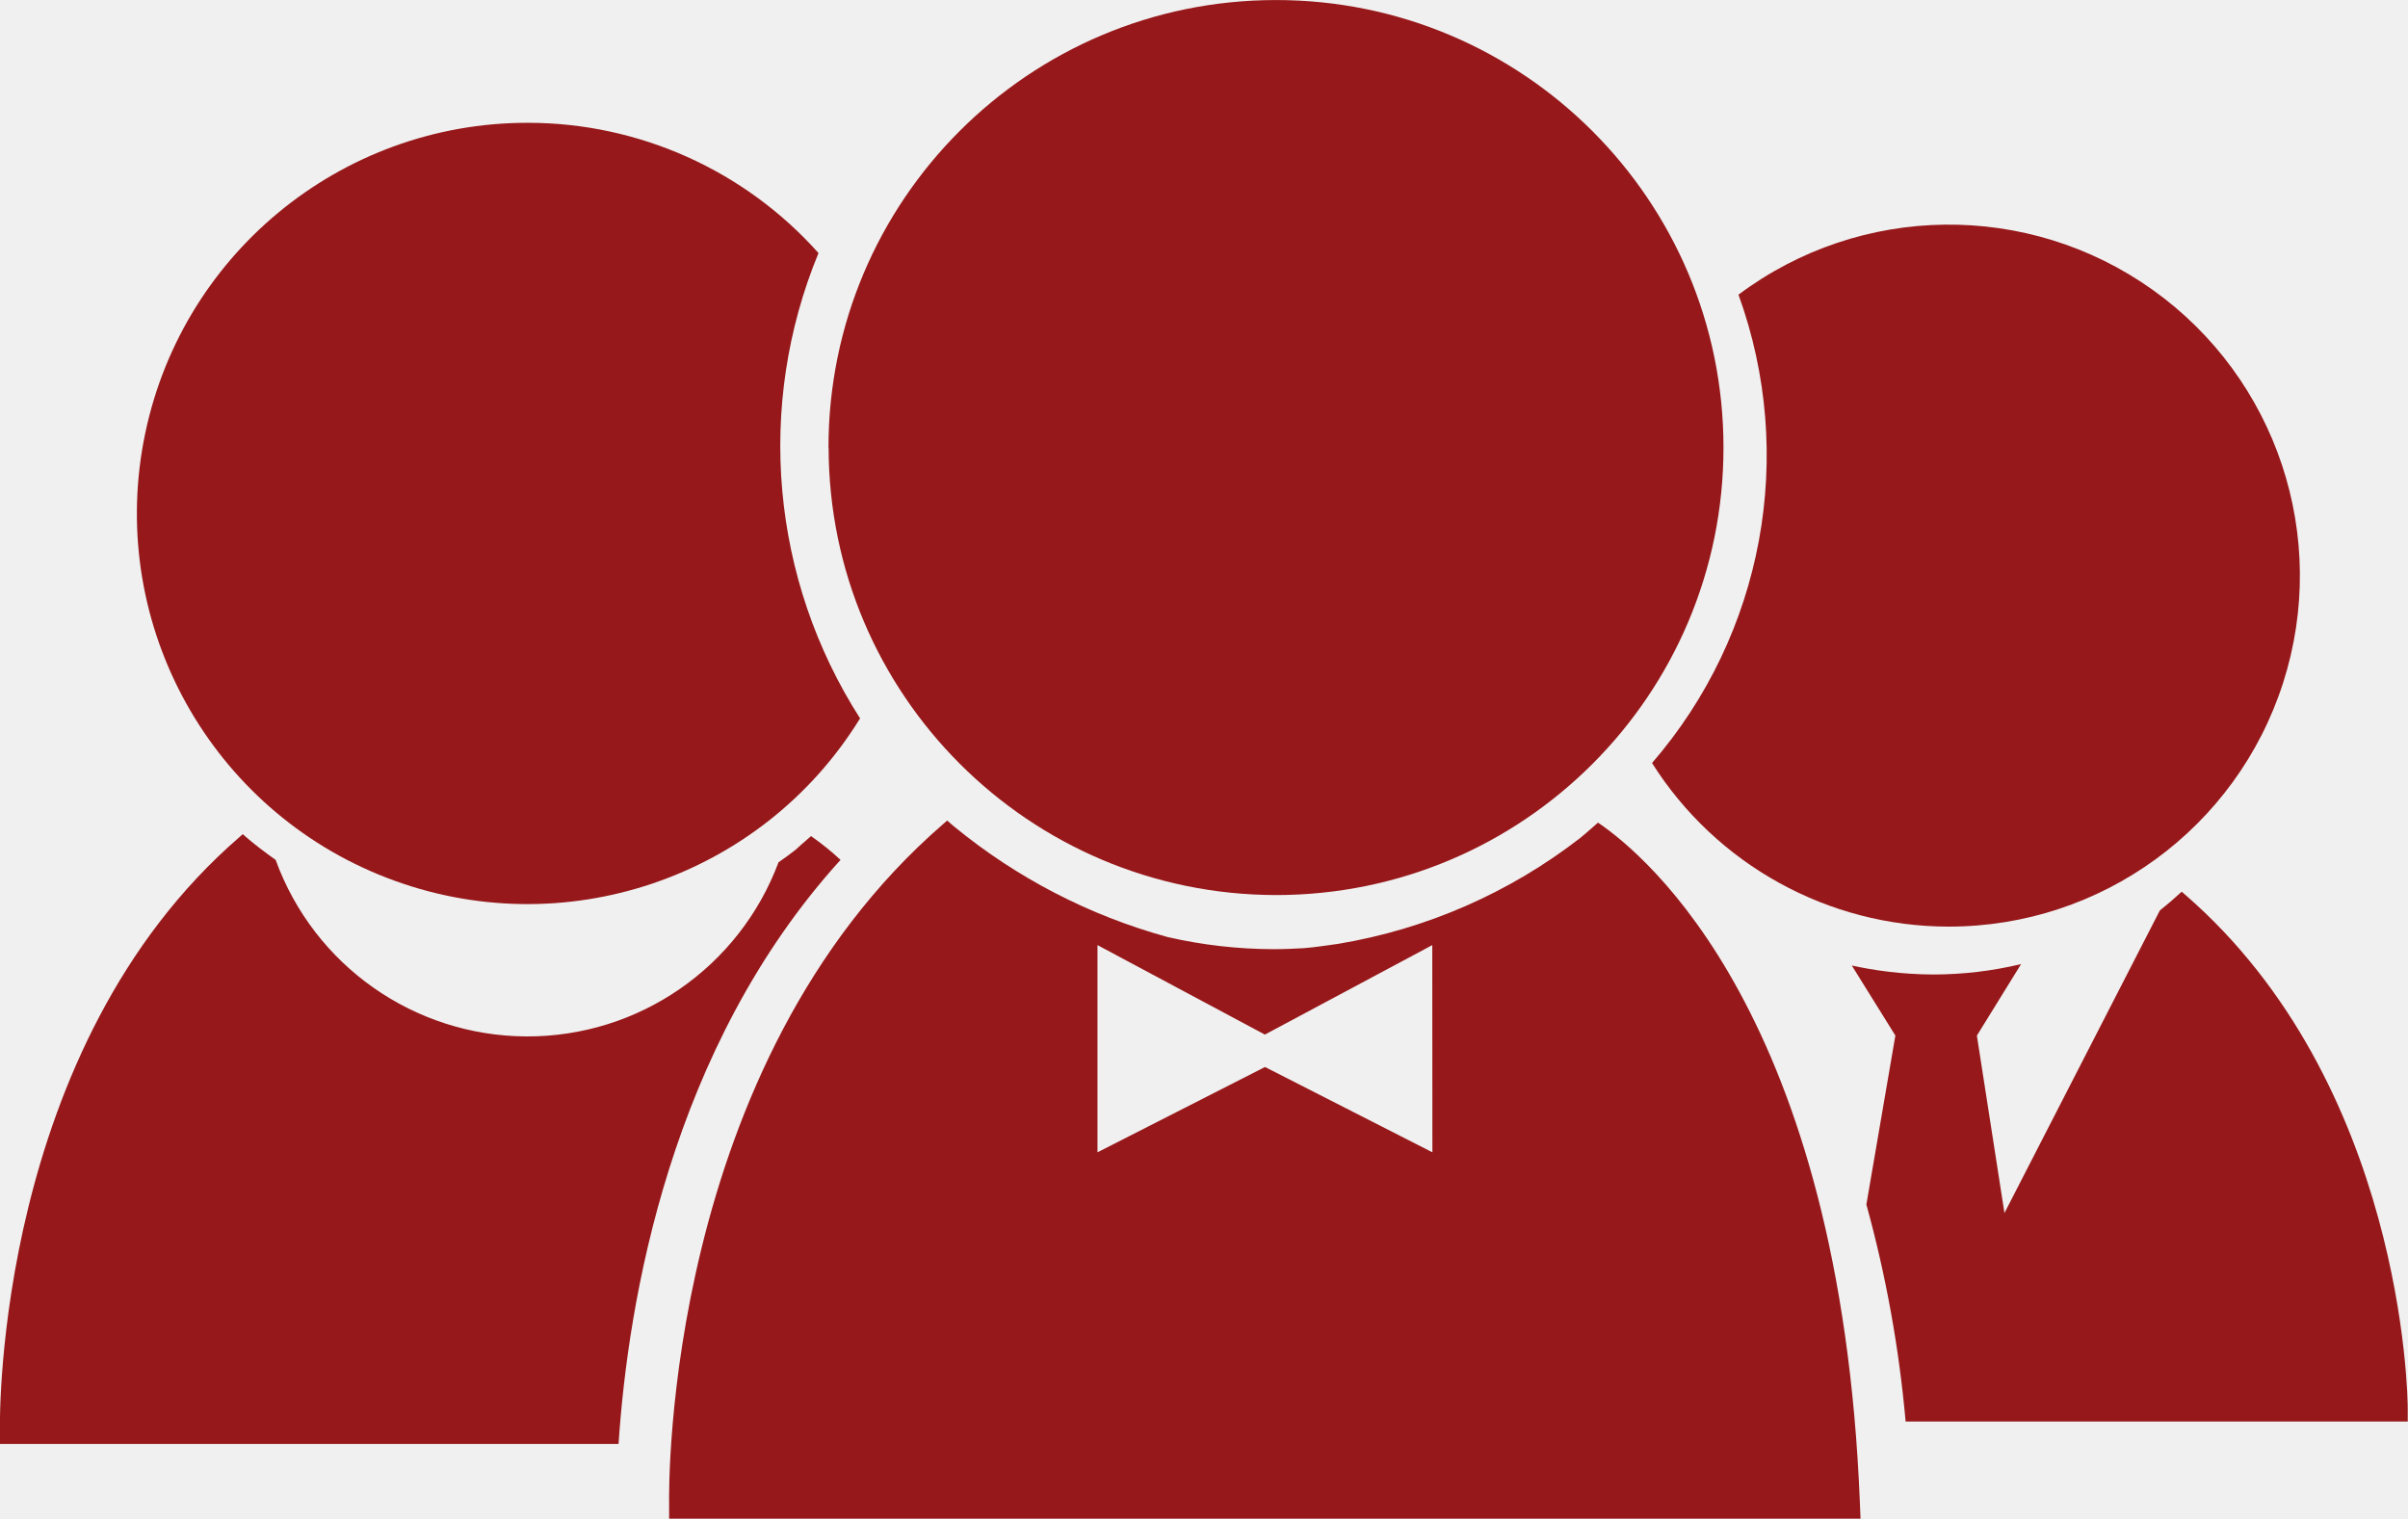
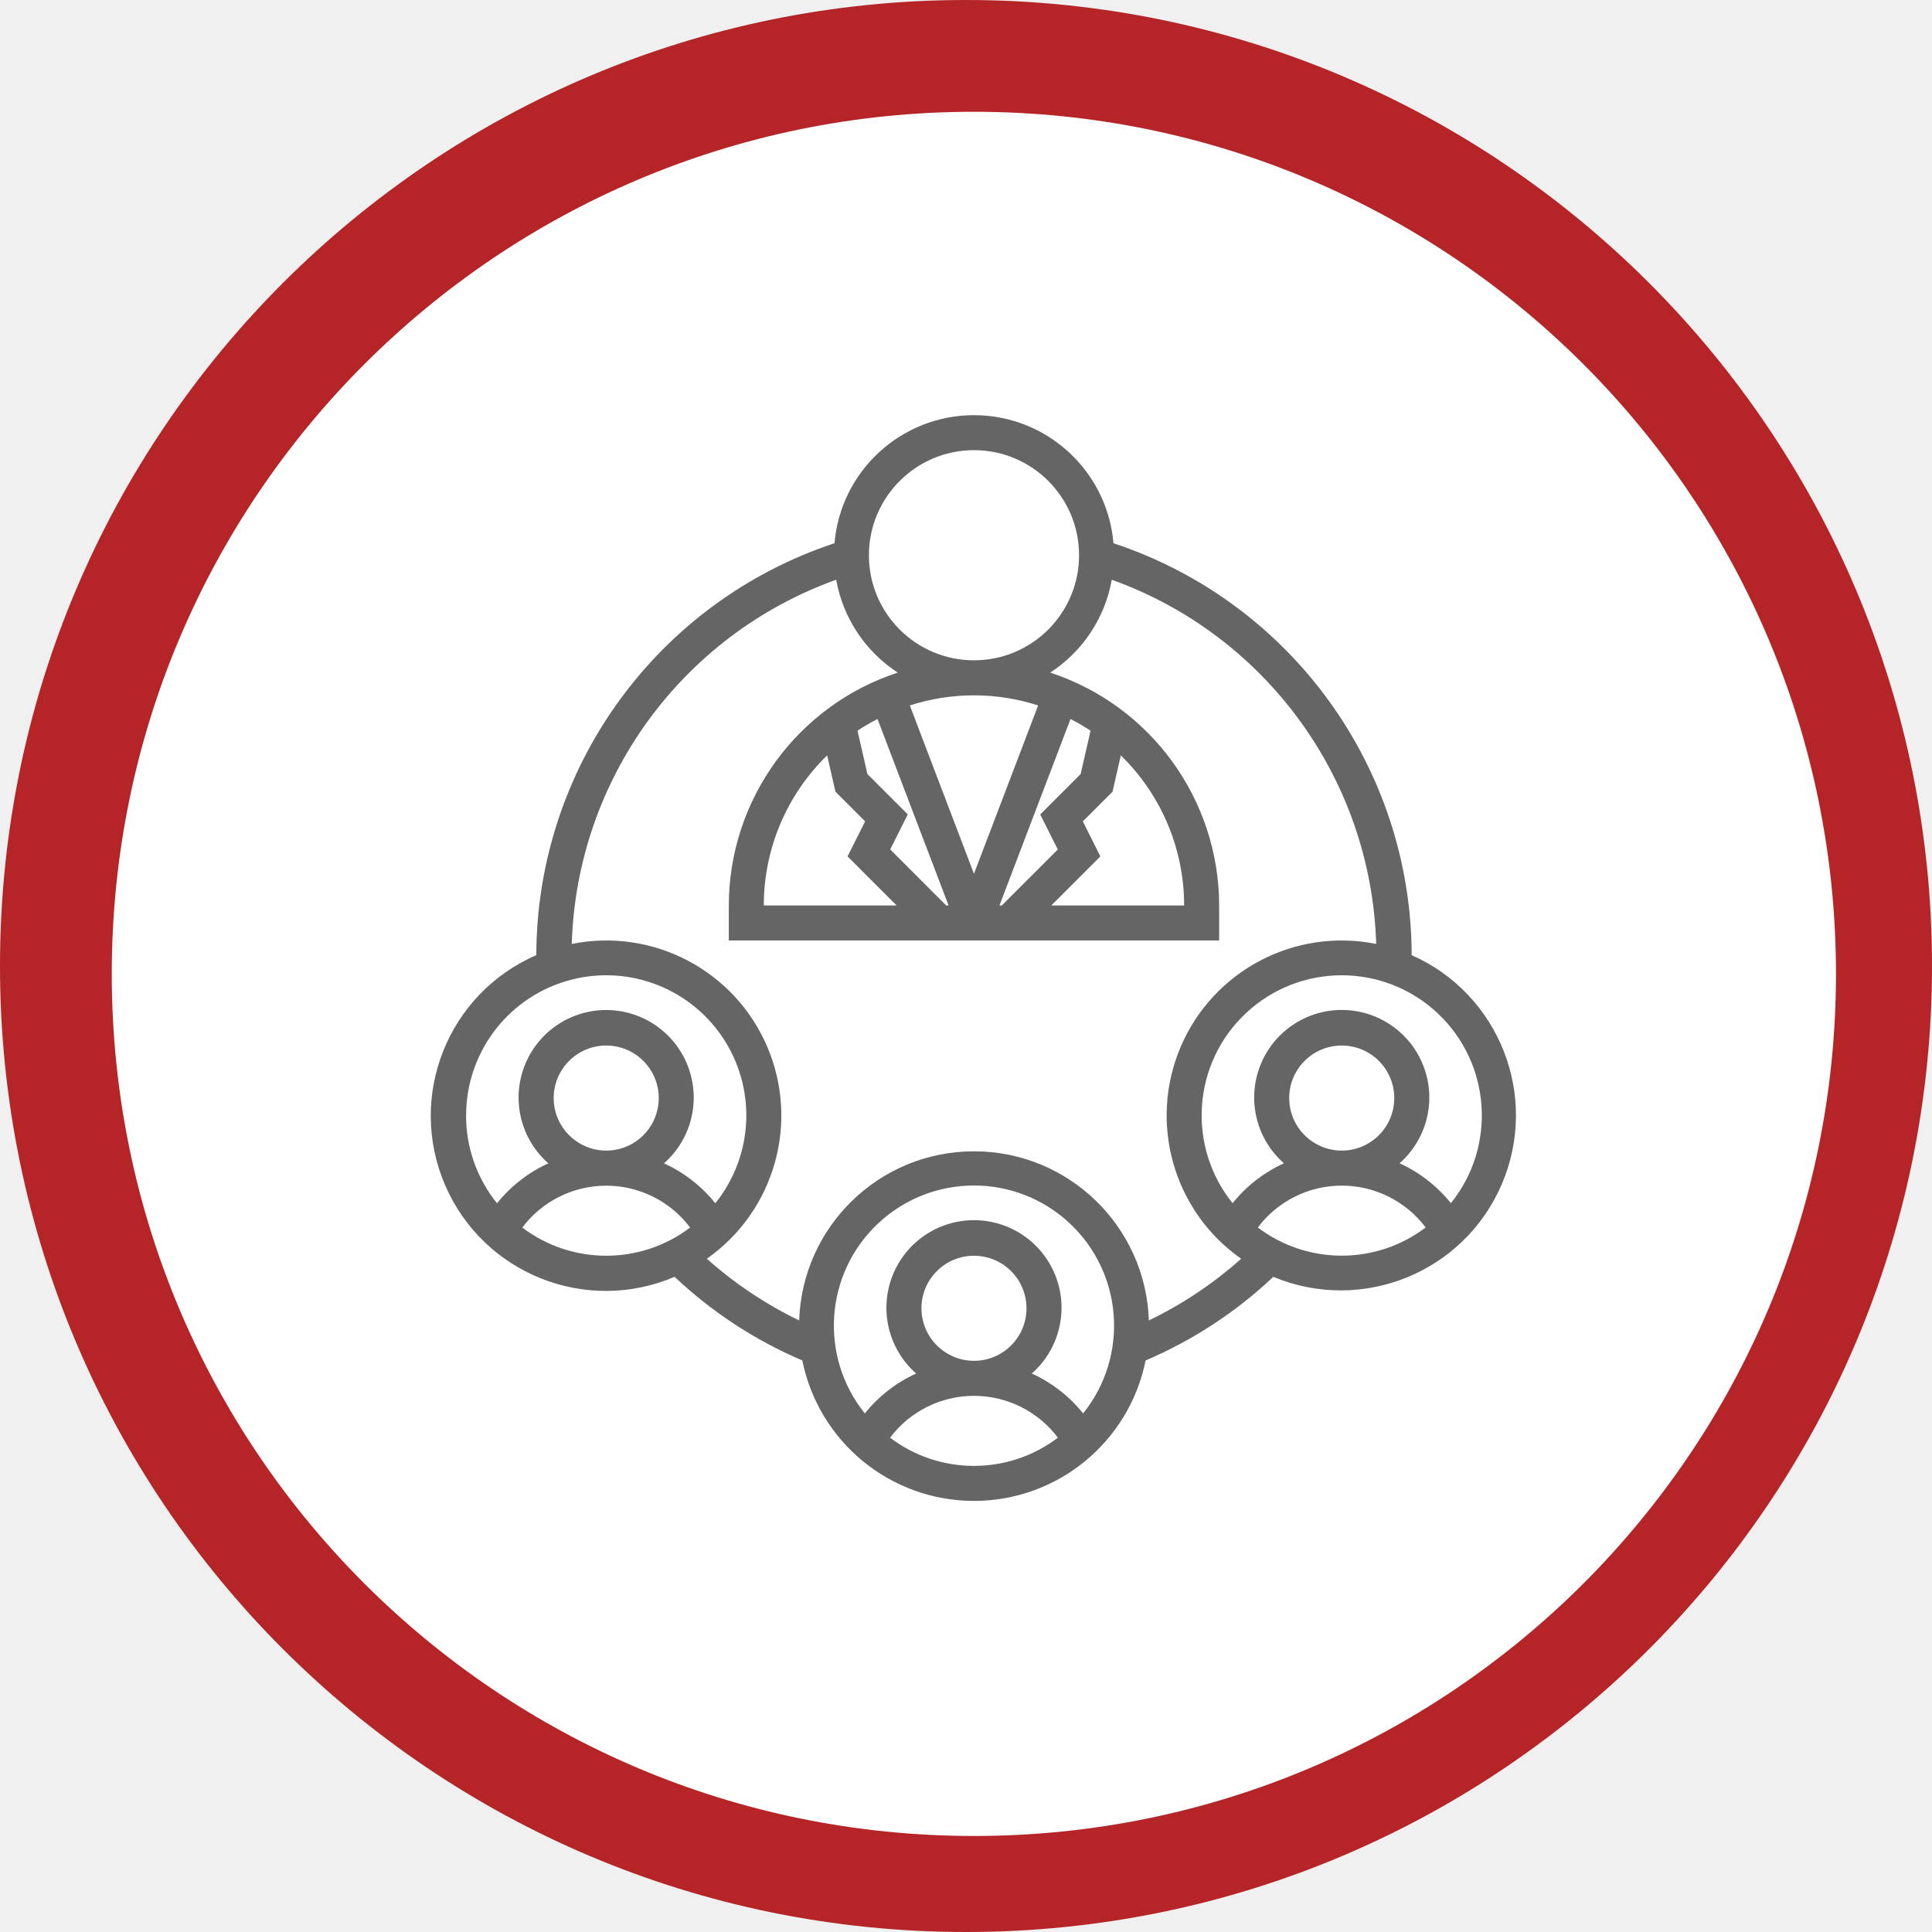
- <svg xmlns="http://www.w3.org/2000/svg" width="55.715" height="35.132" viewBox="0 0 55.715 35.132">
-   <g id="Grupo_81866" data-name="Grupo 81866" transform="translate(-991.643 -866.898)">
-     <g id="Grupo_53935" data-name="Grupo 53935" transform="translate(991.643 869.739)">
-       <path id="Trazado_101184" data-name="Trazado 101184" d="M1498.9,909.56a9.038,9.038,0,1,0,7.68,13.78,11.69,11.69,0,0,1-.962-10.766A9.01,9.01,0,0,0,1498.9,909.56Z" transform="translate(-1486.68 -909.56)" fill="#97181a" />
-       <path id="Trazado_101185" data-name="Trazado 101185" d="M1503.042,936.982c-.11.087-.246.188-.4.294a6.2,6.2,0,0,1-11.635-.055c-.281-.2-.5-.372-.623-.477-.046-.041-.094-.077-.138-.119l-.077.068c-5.626,4.865-5.548,13.38-5.542,13.74l0,.3h14.314c.218-3.3,1.194-9.171,5.136-13.513a6.337,6.337,0,0,0-.683-.55c-.078.071-.159.141-.24.21Z" transform="translate(-1484.629 -920.166)" fill="#97181a" />
-     </g>
-     <g id="Grupo_53936" data-name="Grupo 53936" transform="translate(1007.126 885.879)">
-       <path id="Trazado_101186" data-name="Trazado 101186" d="M1531.581,936.152c-.091.082-.183.162-.276.241-.045.039-.091.076-.136.114a12.486,12.486,0,0,1-5.6,2.45c-.266.036-.53.079-.8.1-.229.013-.458.023-.691.023a11.043,11.043,0,0,1-2.453-.28,13.34,13.34,0,0,1-4.946-2.561c-.051-.047-.107-.088-.157-.135l-.088.077c-6.441,5.57-6.353,15.318-6.345,15.73l0,.345h27.566l-.015-.365C1537.19,940.624,1532.687,936.9,1531.581,936.152Zm-3.832,7.628-3.873-1.974L1520,943.78v-4.794l3.873,2.07,3.873-2.07Z" transform="translate(-1510.09 -936.1)" fill="#97181a" />
-     </g>
-     <g id="Grupo_53938" data-name="Grupo 53938" transform="translate(1010.815 866.898)">
-       <g id="Grupo_53937" data-name="Grupo 53937">
-         <path id="Trazado_101187" data-name="Trazado 101187" d="M1516.157,915.246a10.367,10.367,0,0,0,10.354,10.351h0a10.354,10.354,0,1,0-10.357-10.351Z" transform="translate(-1516.157 -904.888)" fill="#97181a" />
-       </g>
-     </g>
-     <path id="Trazado_101188" data-name="Trazado 101188" d="M1556.334,951.074l11.618,0,0-.271c.005-.323-.107-7.553-5.161-11.927l-.069-.06q-.245.227-.506.435l-3.595,7-.638-4.105,1.023-1.655a8.719,8.719,0,0,1-2.032.241c-.182,0-.363-.008-.543-.019a8.7,8.7,0,0,1-.971-.116c-.124-.022-.248-.046-.371-.073l1.008,1.621-.671,3.909A28.21,28.21,0,0,1,1556.334,951.074Z" transform="translate(-520.6 -51.287)" fill="#97181a" />
-     <path id="Trazado_101189" data-name="Trazado 101189" d="M1554.345,929.677a8.121,8.121,0,1,0-4.86-14.621,10.886,10.886,0,0,1-2,10.836A8.122,8.122,0,0,0,1554.345,929.677Z" transform="translate(-517.618 -41.34)" fill="#97181a" />
-   </g>
+ <svg xmlns="http://www.w3.org/2000/svg" id="Grupo_55930" data-name="Grupo 55930" width="121" height="121" viewBox="0 0 121 121">
+   <circle id="Elipse_4392" data-name="Elipse 4392" cx="60.5" cy="60.5" r="60.5" fill="#b52426" />
+   <path id="Trazado_107120" data-name="Trazado 107120" d="M53.993,0A53.993,53.993,0,1,1,0,53.993,53.993,53.993,0,0,1,53.993,0Z" transform="translate(7 7)" fill="#fff" />
+   <path id="team" d="M62.413,34.823a27.238,27.238,0,0,0-18.676-25.8,8.768,8.768,0,0,0-17.472,0,27.239,27.239,0,0,0-18.676,25.8A10.964,10.964,0,0,0,16.25,54.968a27.25,27.25,0,0,0,8,5.238,10.967,10.967,0,0,0,21.5,0,27.222,27.222,0,0,0,8-5.238,10.965,10.965,0,0,0,8.661-20.146ZM35,3.194A6.581,6.581,0,1,1,28.42,9.774,6.587,6.587,0,0,1,35,3.194ZM28.959,20.031l4.451,11.68h-.148L29.755,28.2l1.1-2.194-2.529-2.529-.62-2.716A13.135,13.135,0,0,1,28.959,20.031Zm-3.153,2.28.519,2.274,1.858,1.858-1.1,2.194,3.074,3.074h-8.32a13.115,13.115,0,0,1,3.966-9.4ZM41.82,26.443l1.858-1.858.519-2.274a13.115,13.115,0,0,1,3.966,9.4h-8.32l3.074-3.074Zm-.14-2.961L39.15,26.01l1.1,2.194-3.506,3.506h-.148l4.451-11.68a13.37,13.37,0,0,1,1.256.735Zm-2.661-4.3L35,29.726,30.983,19.182a13.069,13.069,0,0,1,8.035,0ZM3.194,44.872A8.774,8.774,0,1,1,18.8,50.361a8.77,8.77,0,0,0-3.215-2.5,5.484,5.484,0,1,0-7.241,0,8.782,8.782,0,0,0-3.215,2.5,8.724,8.724,0,0,1-1.939-5.488Zm5.484-1.1a3.29,3.29,0,1,1,3.29,3.29A3.294,3.294,0,0,1,8.678,43.775ZM6.712,51.882a6.578,6.578,0,0,1,10.512,0,8.709,8.709,0,0,1-10.512,0ZM29.745,65.044a6.578,6.578,0,0,1,10.512,0,8.709,8.709,0,0,1-10.512,0Zm1.965-8.106A3.29,3.29,0,1,1,35,60.228,3.294,3.294,0,0,1,31.711,56.937Zm10.126,6.585a8.77,8.77,0,0,0-3.215-2.5,5.484,5.484,0,1,0-7.241,0,8.782,8.782,0,0,0-3.215,2.5,8.774,8.774,0,1,1,13.671,0ZM45.953,57.7a10.956,10.956,0,0,0-21.9,0,25.066,25.066,0,0,1-5.783-3.866A10.959,10.959,0,0,0,9.81,34.12a25.037,25.037,0,0,1,16.56-22.811,8.782,8.782,0,0,0,3.855,5.816A15.375,15.375,0,0,0,19.646,31.711V33.9H50.356V31.711a15.375,15.375,0,0,0-10.58-14.585,8.782,8.782,0,0,0,3.855-5.816A25.036,25.036,0,0,1,60.191,34.12a10.959,10.959,0,0,0-8.456,19.716A25.006,25.006,0,0,1,45.953,57.7Zm6.825-5.822a6.578,6.578,0,0,1,10.512,0,8.709,8.709,0,0,1-10.512,0Zm1.965-8.106a3.29,3.29,0,1,1,3.29,3.29A3.294,3.294,0,0,1,54.743,43.775Zm10.126,6.585a8.77,8.77,0,0,0-3.215-2.5,5.484,5.484,0,1,0-7.241,0,8.782,8.782,0,0,0-3.215,2.5,8.774,8.774,0,1,1,13.671,0Z" transform="translate(25.999 24.999)" fill="#656565" />
</svg>
